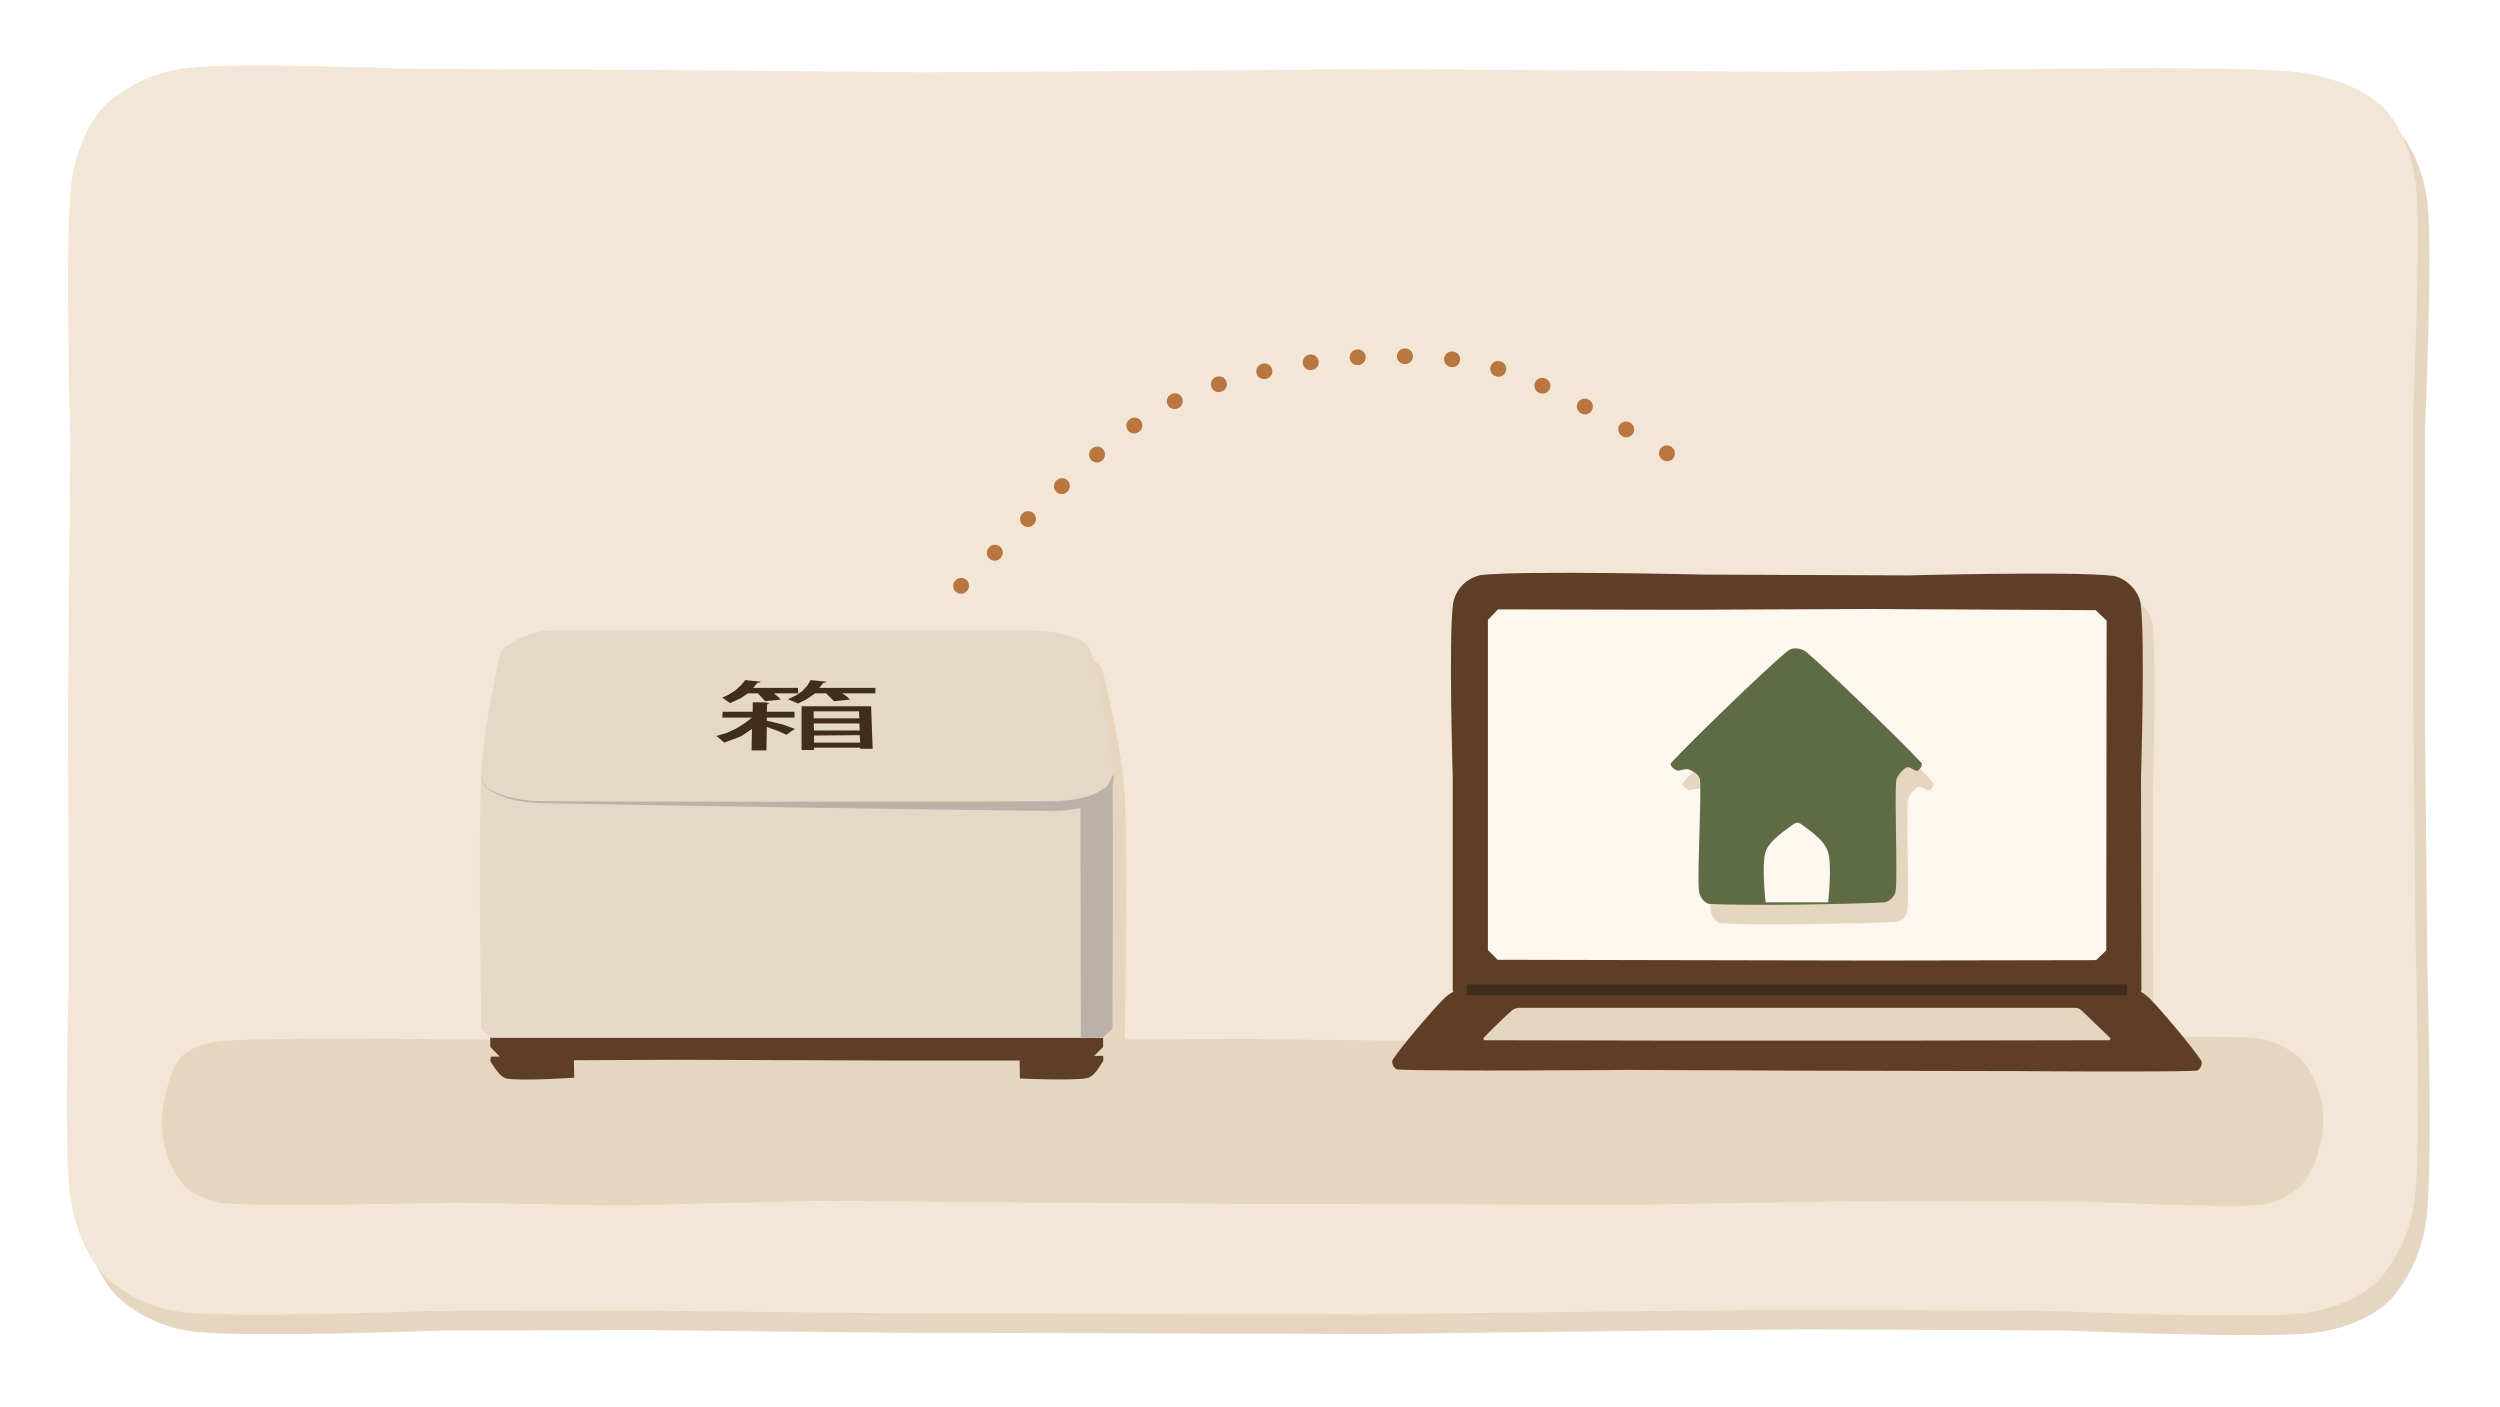
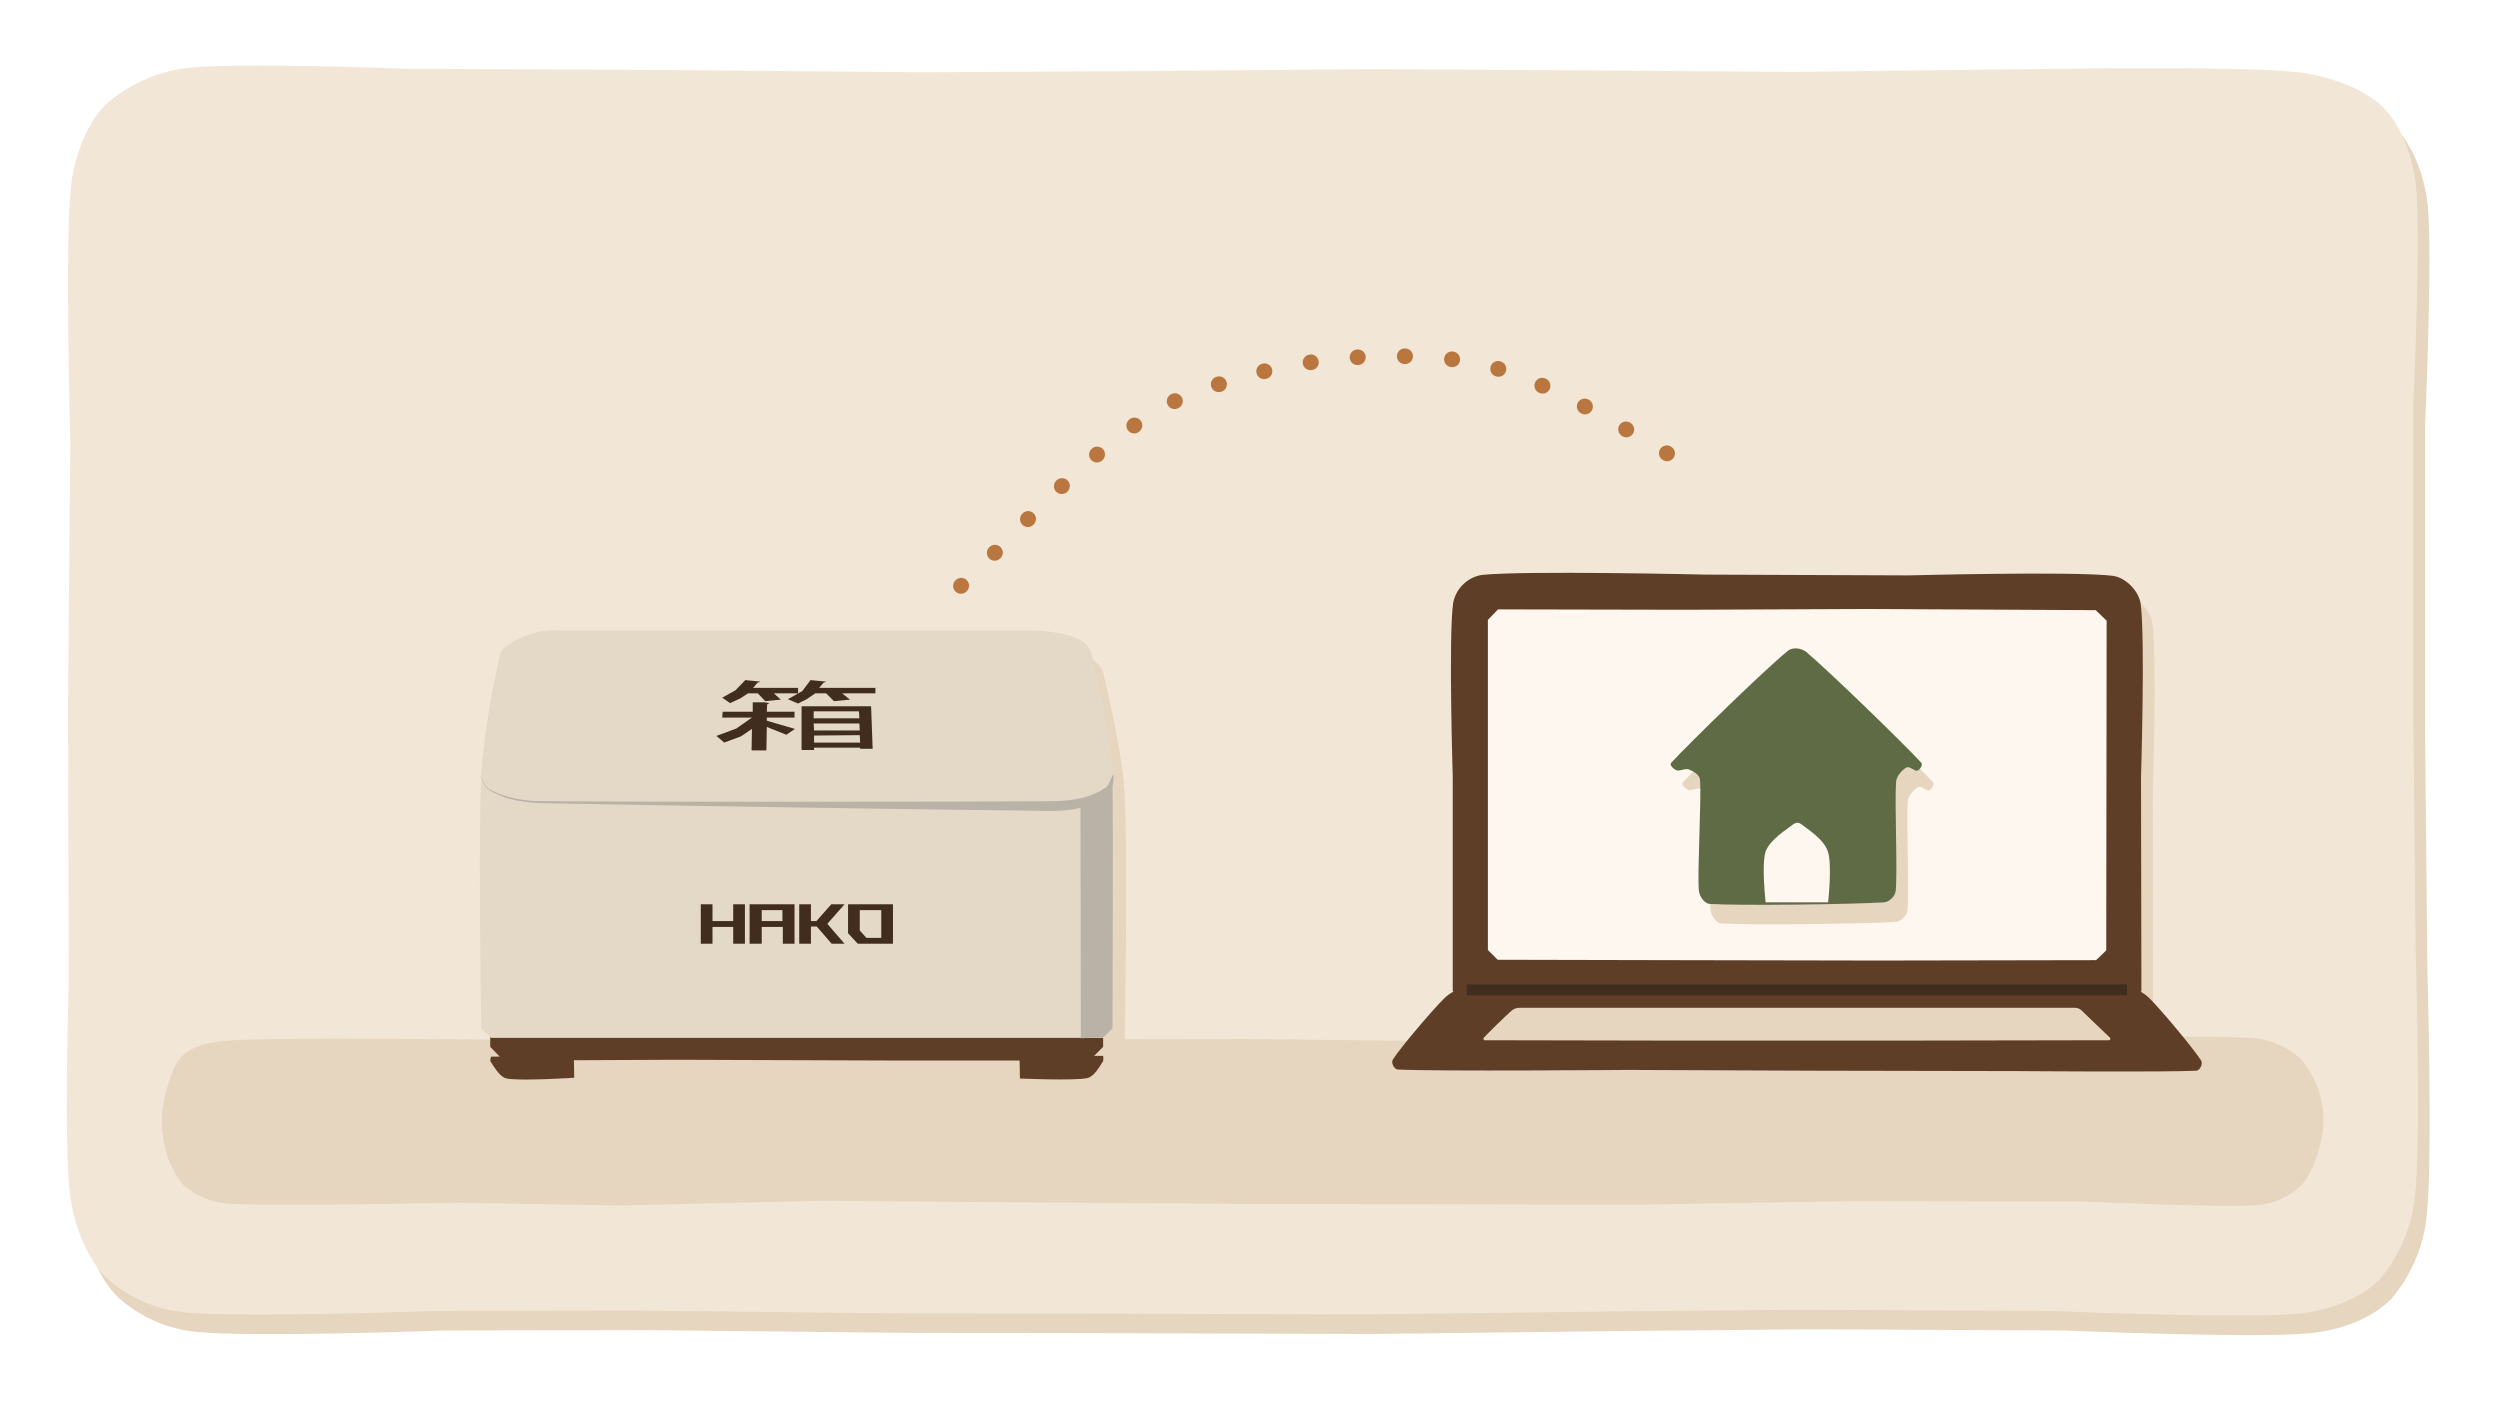
<svg xmlns="http://www.w3.org/2000/svg" viewBox="0 0 640 360">
  <defs>
    <path id="prise-en-main_svg-a" d="M18.1 48.4c.7-7.7 3.8-16.3 8.8-21.5a38 38 0 0 1 21.2-9.5c12.8-1.5 55.7.2 55.7.2l63.4.3 69.1.6 53.9-.3 62.1-.5 50.2.3 56.7.4 69-.8s46.4-.7 60 .9c7.7.9 16.5 3.9 21.6 8.7 5 4.9 7.9 13 8.7 20.3 1.3 12.9-.7 56.9-.7 56.9v75.8l.6 62.3s1.4 49-.1 63.1a39 39 0 0 1-9.1 21.9c-5 5.1-13.3 8.1-20.8 8.8-13.9 1.4-63-.7-63-.7l-65-.3-44.5.4-67.1.8-63.7-.2-57.1-.1-65.8-.7-51.3.1s-49.2 1.8-63.2.4a35 35 0 0 1-20.6-9c-5-5-8.2-13.6-9.2-21.3-1.6-12.7-.3-54.8-.3-54.8l-.2-69.1.6-68.8s-1.4-50.2.1-64.6" />
    <path id="prise-en-main_svg-b" d="m125.7 270.5 21.2-.1.1 5.5s-13.7.9-17.3.2c-1.9-.4-3.4-3.4-4.1-4.3-.2-.4.1-1.3.1-1.3m135.3-.1 21.4-.1s.2 1.1-.1 1.5c-.7 1-2.1 3.8-4 4.2-3.5.7-17.2.1-17.2.1zm-135.5-6.6h57.2l48.1-.2 51.6.1v4.3l-3.5 3.5h-48.5l-57.2-.2-44.3.2-3.4-3.5z" />
    <path id="prise-en-main_svg-c" d="M123.2 263.3s-.8-48.9 0-64.9c.5-10.4 3.5-25.2 4.8-30.8.3-1.3 1.7-2.2 2.8-2.9a21 21 0 0 1 13.2-3.3h119.8q3.7 0 7.3.7c2.1.4 4.8 1.2 6.2 2.2q1.7 1.2 2.2 3.3c1.3 5.7 4.8 20.2 5.4 30.6.9 16 0 65.4 0 65.4l-2.2 2.1h-157z" />
    <path id="prise-en-main_svg-d" d="M372 154.4a9 9 0 0 1 7.2-7.2c10.8-1.2 57.3-.1 57.3-.1l52.1.2s42.3-1.1 52.2.1c3.3.4 6.7 3.8 7.2 7.1 1.2 8.6.1 44.5.1 44.5l.1 54.7-1 1.2-60.8.2-53-.3H373l-1.1-1.1v-54.9s-1.1-35.8.1-44.4" />
    <path id="prise-en-main_svg-e" d="M369.6 255.7a10 10 0 0 1 5.8-2.9c9.9-.4 54.1.3 54.1.3l66.6-.4s39.2-.4 48.2.1q3.5.3 6 2.8c3.2 3.2 11.2 12.8 13.2 15.9.5.8-.3 2.5-1.2 2.6-7.9.4-45.7.1-45.7.1l-51.6-.1-48.4-.2s-48.7.4-58.7-.1c-1 0-1.9-1.8-1.3-2.6 1.9-3 9.9-12.4 13-15.5" />
    <path id="prise-en-main_svg-f" d="M429.2 197.2c-.7-.3-1.9-1.3-1.4-1.9 4.7-5.1 24.1-24 29.9-28.7 1.2-1 3.5-.7 4.7.3 5.7 4.8 24.7 23.2 29.4 28.3.6.5-.3 1.9-1 2.1s-1.9-1.3-2.8-.8-2.5 2.1-2.6 3.6c-.4 5.3.4 22.8-.1 27.9-.1 1.4-1.6 2.9-3 3-7.9.5-36.8.9-44.6.4-1.5-.1-2.7-2.1-2.8-3.5-.4-5.4.7-23.2.3-28.3-.1-1.3-1.8-2.2-2.8-2.6s-2.4.5-3.2.2" />
  </defs>
  <use fill="#e6d5bf" href="#prise-en-main_svg-a" transform="translate(3 5)" />
  <use fill="#f2e6d6" href="#prise-en-main_svg-a" />
  <path fill="#e6d5bf" d="M42 281.8c.8-3.7 2.1-9 4.8-11.6 2.8-2.6 7.5-3.6 11.6-3.8 10.1-.8 49-.4 49-.4l58.5.5 49.3-1 44 .6 60.5-.1 54.8.6 45.7-.6 57.1-.1 53.1-.1s37.4-.9 47.1 0c4.2.4 8.6 2.6 11.4 5.2a24 24 0 0 1 5.2 21.5c-.9 3.6-2.4 8.3-5.1 11a18 18 0 0 1-10.9 5c-9.2.7-44.5-.9-44.5-.9l-59.5-.1-55.3.9-43.9-.1-56.3-.1-59.1-.4-48.8-.4-52.1 1.2-41.7-.7s-47 1-58.7.2c-4.1-.3-8.6-2.2-11.3-4.8a23 23 0 0 1-4.9-10.8q-1.1-5.3 0-10.7" />
  <path fill="none" stroke="#b9773f" stroke-dasharray="0.1 12" stroke-linecap="round" stroke-linejoin="round" stroke-width="4" d="M246 150c9.3-8 34.7-38.3 56-47.9a142 142 0 0 1 71.8-9.9c21.9 2.9 50.2 23.2 60.2 27.8" />
  <g fill="#e6d5bf" transform="translate(3 5)">
    <use href="#prise-en-main_svg-b" />
    <use href="#prise-en-main_svg-c" />
  </g>
  <use fill="#5f3e27" href="#prise-en-main_svg-b" />
  <use fill="#e3d9c6" href="#prise-en-main_svg-c" />
  <path fill="#bab1a7" d="m276.6 205.6 1-.1c1.1-.5 4.4-1.5 5.6-2.5 1-.7 1.5-4.4 1.6-3.2.2 10 0 63.5 0 63.5l-2.3 2.2-5.8.3zM123 198.4c.1 0 .8 2.5 1.8 3.3 1.2.9 3.7 1.9 5.7 2.4 2.2.6 5.3 1 8 1 23.1.2 107.8.2 131 0 2.8 0 6-.4 8.2-1a18 18 0 0 0 5.4-2.5c1-.8 1.5-3.1 1.8-3.2s.2 1.7 0 2.5-.6 2.4-1.5 3.2a19 19 0 0 1-5.9 2.5c-2.2.6-5.2 1-7.9 1-23.2-.2-108-1.5-131.2-2-2.7-.1-5.7-.5-8-1.1-2-.6-4.5-1.7-5.7-2.7-1-.8-1.7-3.3-1.7-3.4" />
-   <path fill="#412d1e" d="m184.9 178.6 2 1.4 2.6-1.2 2-1.3h2.5l1.9 2 4-.4-.8-.8-1-.8h6.2v-1.4h-11.5l1.1-1.3.7-.1.1-.2-3.9-.4-1.2 1.4-1.3 1.2-1.7 1.1Zm22.6-4.5-.8 1.4-1.3 1.4-1.6 1.1-2.1 1 2.6 1.1 2.2-1.1 2.2-1.5h2.8l2 2 4.1-.4-.8-.8-1.2-.8h8.5v-1.4h-14.4l1.1-1.3.7-.1v-.2Zm-14.8 8.1H185l-.1 1.5h7.6l-1.8 1.4-2.2 1.4-2.4 1.1-2.7.8 2 1.7 4.3-1.6 2.8-1.9-.1 5.5h3.8l.1-6 2.8 1 2.2 1 2.2-1.5-3-1.1-4.2-1v-.8h7.1v-1.5h-7.1l.1-1.9.6-.3-1.2-.2h-3.1Zm12.5 9.8h3.2v-.6h11.8v.3h3.2l-.4-10.9h-17.8Zm14.7-9.9.1 1.8h-11.7v-1.8Zm.1 3.1.1 1.8h-11.7l-.1-1.8Zm.1 3 .1 1.9h-11.8v-1.8Z" />
+   <path fill="#412d1e" d="m184.9 178.6 2 1.4 2.6-1.2 2-1.3h2.5l1.9 2 4-.4-1.8-1.6h6.2v-1.4h-11.5l1.1-1.3.8-.3-3.9-.4-2.5 2.6Zm22.6-4.5-2.1 2.8-3.7 2.1 2.6 1.1 2.2-1.1 2.2-1.5h2.8l2 2 4.1-.4-2-1.6h8.5v-1.4h-14.4l1.1-1.3.7-.3Zm-14.8 8.1H185l-.1 1.5h7.6l-4 2.8-5.1 1.9 2 1.7 4.3-1.6 2.8-1.9-.1 5.5h3.8l.1-6 5 2 2.2-1.5-7.2-2.1v-.8h7.1v-1.5h-7.1l.1-1.9.6-.3-1.2-.2h-3.1Zm12.5 9.8h3.2v-.6h11.8v.3h3.2l-.4-10.9h-17.8Zm14.7-9.9.1 1.8h-11.7v-1.8Zm.1 3.1.1 1.8h-11.7l-.1-1.8Zm.1 3 .1 1.9h-11.8v-1.8Zm-28.2 43.3v10.1h3.1v-4.3h5.4v4.3h3v-10.1Zm8.4 1.5v2.8H195V233Zm16.8-1.5v7.4l2.5 2.7h9v-10.1Zm8.5 1.5v7.1h-3.8l-1.7-1.9V233Zm-46.2-1.5v10.1h3v-4.3h5.3v4.3h3v-10.1h-3v4.3h-5.3v-4.3Zm25.2 0v10.1h3v-4.4h1.5l3.8 4.4h3.3l-4.4-5.1 4.4-5h-3.4l-3.8 4.3h-1.4v-4.3Z" />
  <g fill="#e6d5bf" transform="translate(3 5)">
    <use href="#prise-en-main_svg-d" />
    <use href="#prise-en-main_svg-e" />
  </g>
  <use fill="#5f3e27" href="#prise-en-main_svg-d" />
  <path fill="#fdf7ef" d="m380.9 158.7 2.6-2.7 48.2.1 46.5-.2 58.3.3 2.8 2.7-.1 84.4-2.6 2.5-55.9.1-52.2-.1-45.1-.1-2.5-2.5z" />
  <use fill="#5f3e27" href="#prise-en-main_svg-e" />
  <path fill="#e6d5bf" d="M387 258.7a3 3 0 0 1 1.9-.7h142.3q1 0 1.7.7l7.3 7q.2.5-.3.6l-56 .1h-53.4l-50.5-.1q-.3-.1-.2-.6c1.2-1.3 5.7-5.7 7.2-7" />
  <path fill="none" stroke="#412d1e" stroke-linejoin="round" stroke-width="2.8" d="M375.5 253.4h169" />
  <use fill="#e6d5bf" href="#prise-en-main_svg-f" transform="translate(3 5)" />
  <use fill="#5e6b45" href="#prise-en-main_svg-f" />
  <path fill="#fdf7ef" d="M452 218c1.1-3.1 5.6-5.8 7.1-7q1-.7 1.9-.1c1.5 1.2 5.9 3.9 6.9 7 1.2 3.3.1 13.1.1 13.1h-16s-1.1-9.7 0-13" />
</svg>
